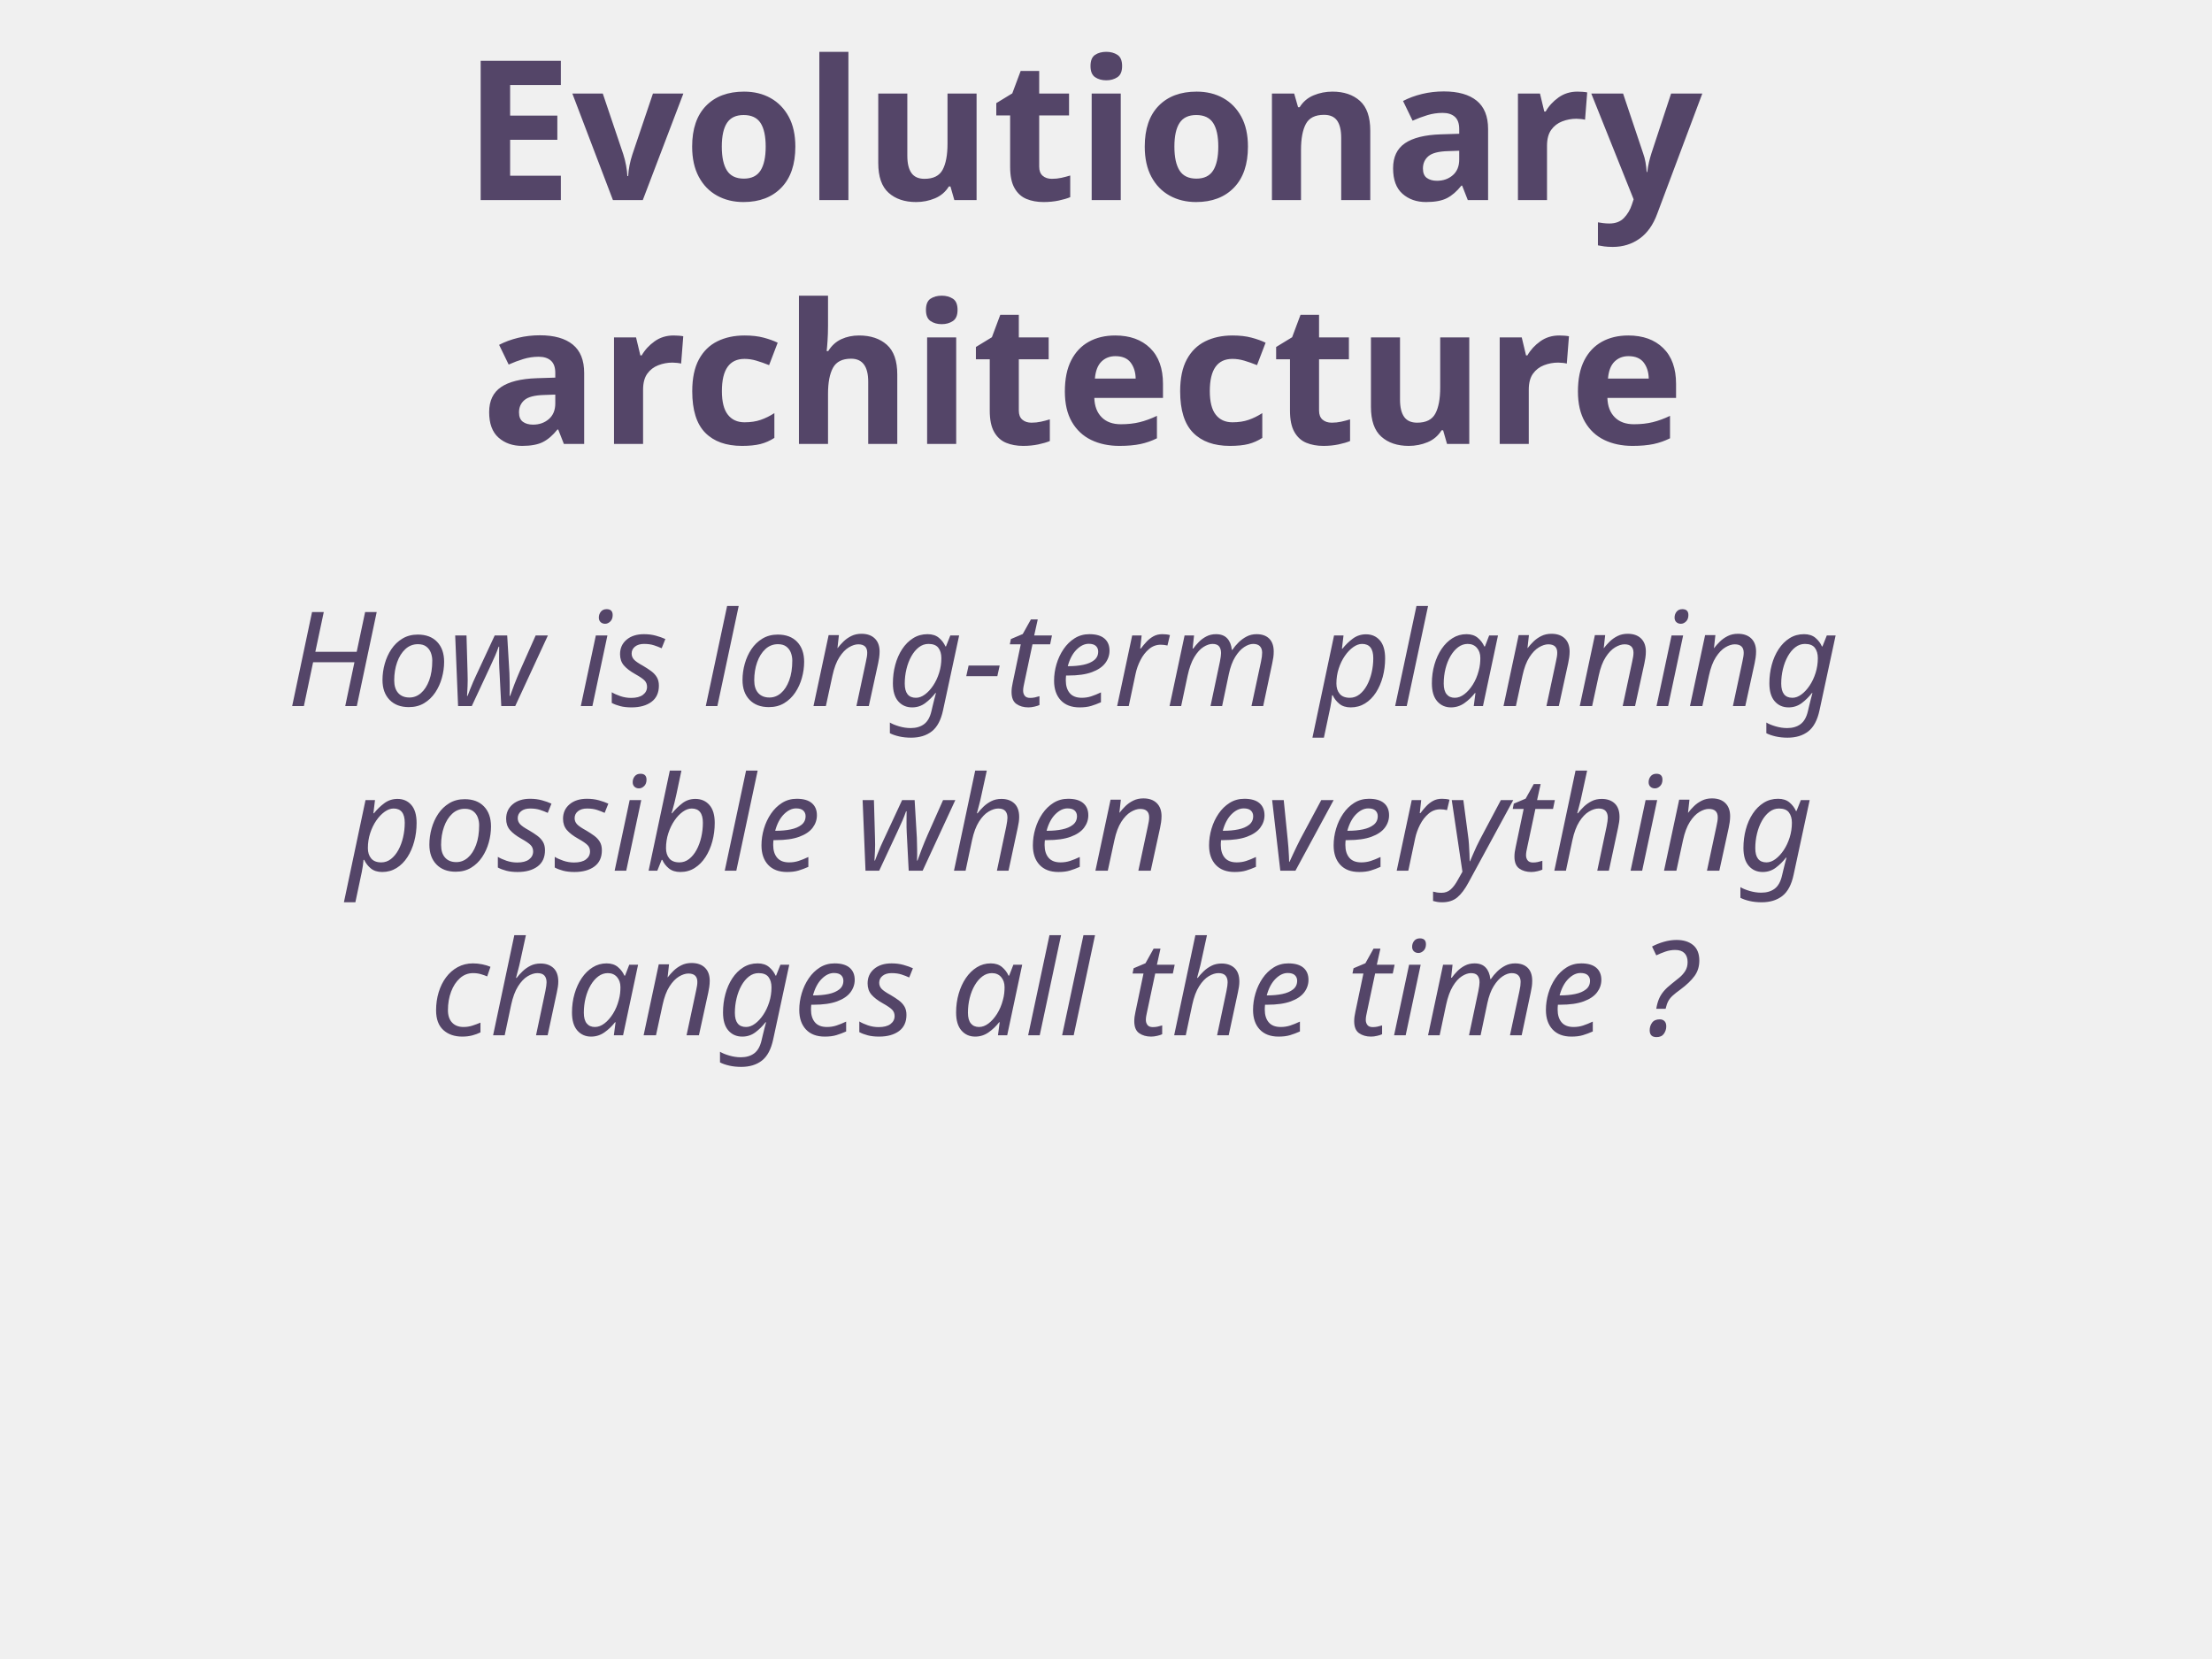
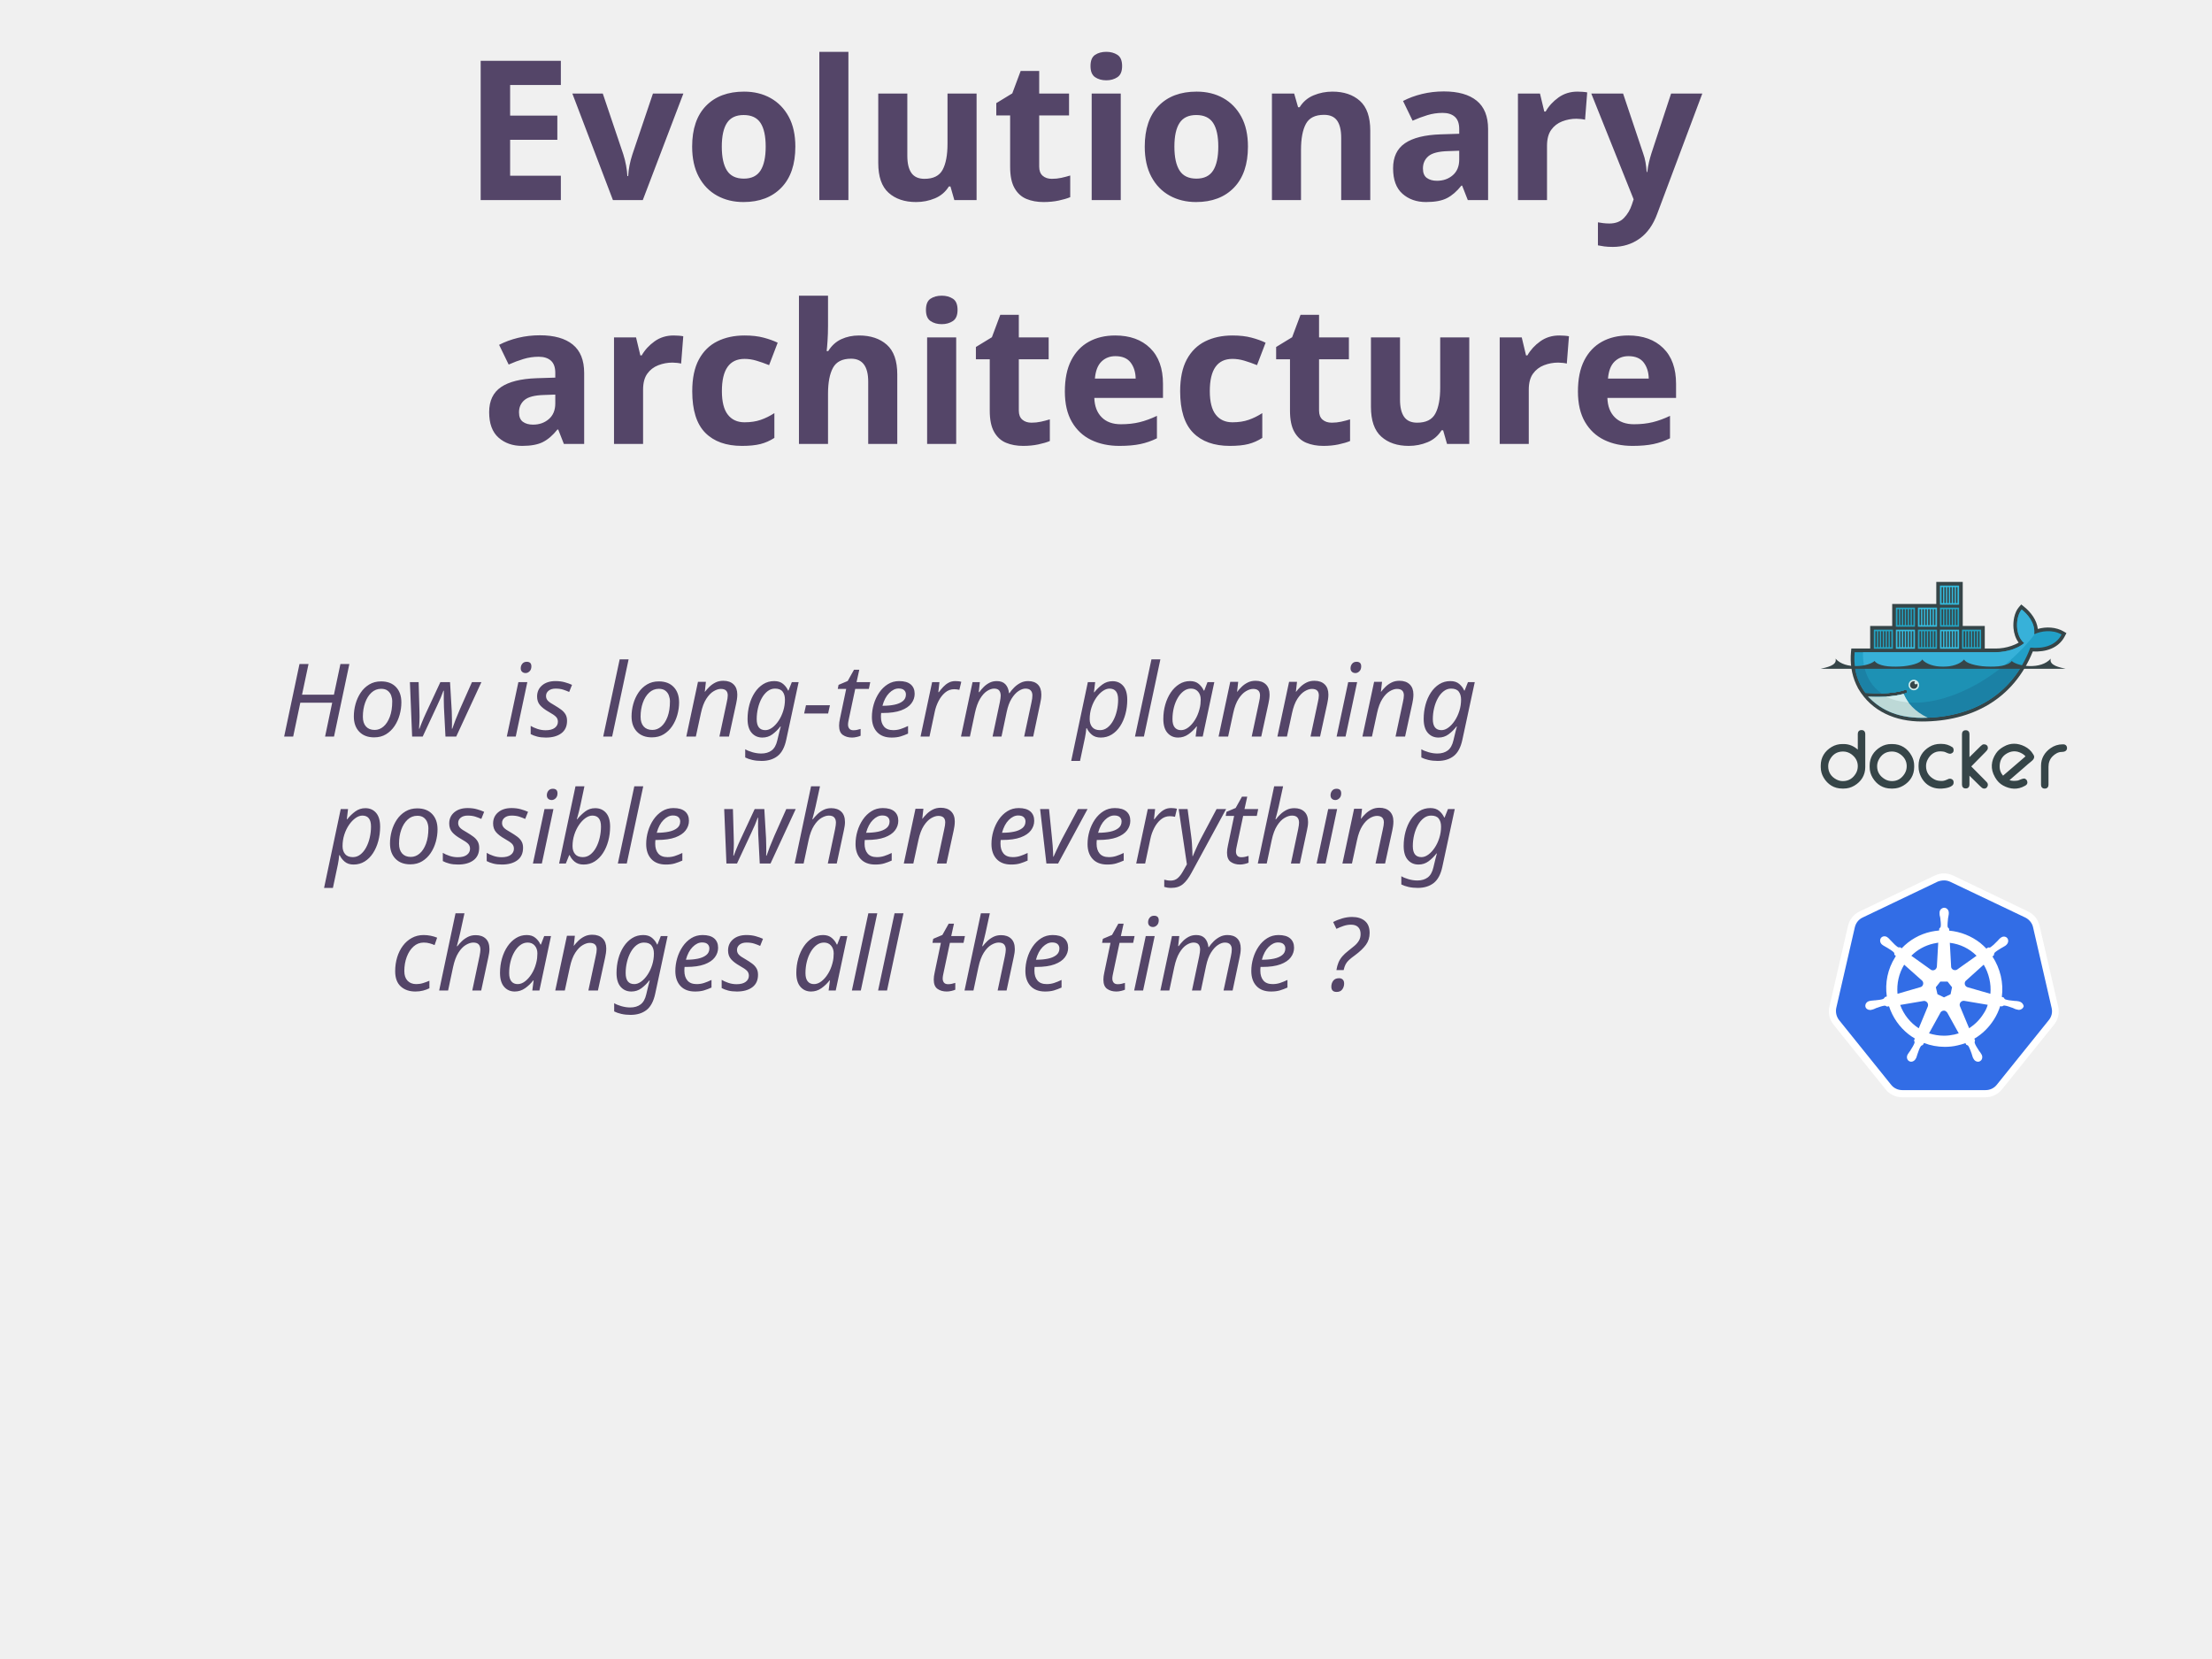
<svg xmlns="http://www.w3.org/2000/svg" width="800mm" height="600mm" viewBox="0 0 2834.646 2125.984" id="svg2" version="1.1">
  <defs id="defs4">
    <marker orient="auto" refY="0" refX="0" id="Arrow1Mend" style="overflow:visible">
      <path id="path4420" d="M 0,0 5,-5 -12.5,0 5,5 Z" style="fill:#00bff0;fill-opacity:1;fill-rule:evenodd;stroke:#00bff0;stroke-width:1pt;stroke-opacity:1" transform="matrix(-0.4,0,0,-0.4,-4,0)" />
    </marker>
    <linearGradient id="b" y2="1.85" x2="57.903" y1="1.85" x1="57.903" gradientTransform="scale(0)" gradientUnits="userSpaceOnUse">
      <stop id="stop4879" offset="0%" stop-color="#41873F" />
      <stop id="stop4881" offset="32.88%" stop-color="#418B3D" />
      <stop id="stop4883" offset="63.52%" stop-color="#419637" />
      <stop id="stop4885" offset="93.19%" stop-color="#3FA92D" />
      <stop id="stop4887" offset="100%" stop-color="#3FAE2A" />
    </linearGradient>
    <path d="m 57.903,1.85 a 5.957,5.957 0 0 0 -5.894,0 L 3.352,29.933 c -1.85,1.04 -2.89,3.005 -2.89,5.085 v 56.286 c 0,2.08 1.156,4.045 2.89,5.085 l 48.657,28.085 a 5.957,5.957 0 0 0 5.894,0 l 48.658,-28.085 c 1.849,-1.04 2.89,-3.005 2.89,-5.085 V 35.019 c 0,-2.08 -1.157,-4.045 -2.89,-5.085 z" id="a" />
    <linearGradient id="d" y2="-4.342" x2="102.805" y1="22.883" x1="59.835" gradientTransform="scale(1.319385,0.7579287)" gradientUnits="userSpaceOnUse">
      <stop id="stop4891" offset="13.76%" stop-color="#41873F" />
      <stop id="stop4893" offset="40.32%" stop-color="#54A044" />
      <stop id="stop4895" offset="71.36%" stop-color="#66B848" />
      <stop id="stop4897" offset="90.81%" stop-color="#6CC04A" />
    </linearGradient>
    <linearGradient id="e" y2="1.396" x2="60.625" y1="1.396" x1="5.463" gradientTransform="scale(1.631816,0.6128141)" gradientUnits="userSpaceOnUse">
      <stop id="stop4900" offset="9.192%" stop-color="#6CC04A" />
      <stop id="stop4902" offset="28.64%" stop-color="#66B848" />
      <stop id="stop4904" offset="59.68%" stop-color="#54A044" />
      <stop id="stop4906" offset="86.24%" stop-color="#41873F" />
    </linearGradient>
    <linearGradient id="f" y2="66.99" x2="120.279" y1="66.99" x1="-1.422" gradientTransform="scale(0.9251478,1.080908)" gradientUnits="userSpaceOnUse">
      <stop id="stop4909" offset="9.192%" stop-color="#6CC04A" />
      <stop id="stop4911" offset="28.64%" stop-color="#66B848" />
      <stop id="stop4913" offset="59.68%" stop-color="#54A044" />
      <stop id="stop4915" offset="86.24%" stop-color="#41873F" />
    </linearGradient>
    <linearGradient id="g" y2="68.392" x2="169.562" y1="68.392" x1="117.947" gradientTransform="scale(0.6549234,1.526896)" gradientUnits="userSpaceOnUse">
      <stop id="stop4918" offset="9.192%" stop-color="#6CC04A" />
      <stop id="stop4920" offset="28.64%" stop-color="#66B848" />
      <stop id="stop4922" offset="59.68%" stop-color="#54A044" />
      <stop id="stop4924" offset="86.24%" stop-color="#41873F" />
    </linearGradient>
    <linearGradient id="h" y2="157.815" x2="81.333" y1="157.815" x1="5.587" gradientTransform="scale(1.317809,0.7588352)" gradientUnits="userSpaceOnUse">
      <stop id="stop4927" offset="9.192%" stop-color="#6CC04A" />
      <stop id="stop4929" offset="28.64%" stop-color="#66B848" />
      <stop id="stop4931" offset="59.68%" stop-color="#54A044" />
      <stop id="stop4933" offset="86.24%" stop-color="#41873F" />
    </linearGradient>
    <linearGradient id="i" y2="213.823" x2="45.653" y1="61.09" x1="92.368" gradientTransform="scale(1.317809,0.7588352)" gradientUnits="userSpaceOnUse">
      <stop id="stop4936" offset="0%" stop-color="#41873F" />
      <stop id="stop4938" offset="32.88%" stop-color="#418B3D" />
      <stop id="stop4940" offset="63.52%" stop-color="#419637" />
      <stop id="stop4942" offset="93.19%" stop-color="#3FA92D" />
      <stop id="stop4944" offset="100%" stop-color="#3FAE2A" />
    </linearGradient>
    <path id="a-8" d="m 57.903,1.85 a 5.957,5.957 0 0 0 -5.894,0 L 3.352,29.933 c -1.85,1.04 -2.89,3.005 -2.89,5.085 v 56.286 c 0,2.08 1.156,4.045 2.89,5.085 l 48.657,28.085 a 5.957,5.957 0 0 0 5.894,0 l 48.658,-28.085 c 1.849,-1.04 2.89,-3.005 2.89,-5.085 V 35.019 c 0,-2.08 -1.157,-4.045 -2.89,-5.085 z" />
    <linearGradient x1="93.628" y1="24.229" gradientTransform="matrix(0.9973,-0.0732,0.0732,0.9973,-6.3155,6.9983)" x2="93.628" gradientUnits="userSpaceOnUse" y2="122.5" id="SVGID_1_">
      <stop id="stop9977" offset="0" style="stop-color:#C56FB4" />
      <stop id="stop9979" offset="1" style="stop-color:#9C2683" />
    </linearGradient>
    <linearGradient x1="123.84" y1="53.573" x2="123.84" gradientUnits="userSpaceOnUse" y2="151.85" id="SVGID_2_" gradientTransform="matrix(0.9375,0,0,0.9375,1331.761,575.3704)">
      <stop id="stop9986" offset="0" style="stop-color:#8BC53F" />
      <stop id="stop9988" offset="1" style="stop-color:#6C9C31" />
    </linearGradient>
    <clipPath id="clipPath3927">
      <path id="path3929" style="fill:none;stroke:#ffffff;stroke-width:103.88" d="m 1486.1,1425.8 a 1043.75,1033.85 0 1 1 -2087.5,0 1043.75,1033.85 0 1 1 2087.5,0 z" transform="matrix(0.89346,0,0,-0.90205,632.34,2313.7)" />
    </clipPath>
    <linearGradient gradientUnits="userSpaceOnUse" gradientTransform="scale(0.8053628,1.241677)" x1="167.517" y1="24.393" x2="160.31" y2="320.034" id="linearGradient-1">
      <stop stop-color="#D9D8DC" offset="0%" id="stop1963" />
      <stop stop-color="#FFFFFF" stop-opacity="0.385" offset="100%" id="stop1965" />
    </linearGradient>
    <linearGradient gradientUnits="userSpaceOnUse" gradientTransform="scale(0.7091312,1.410176)" x1="199.036" y1="21.413" x2="140.071" y2="278.408" id="linearGradient-2">
      <stop stop-color="#8D67AF" stop-opacity="0.672" offset="0%" id="stop1968" />
      <stop stop-color="#9F8DAF" offset="100%" id="stop1970" />
    </linearGradient>
    <linearGradient gradientUnits="userSpaceOnUse" gradientTransform="scale(0.7616447,1.312948)" x1="206.428" y1="100.918" x2="206.428" y2="294.312" id="linearGradient-3">
      <stop stop-color="#26053D" stop-opacity="0.762" offset="0%" id="stop1973" />
      <stop stop-color="#B7B4B4" stop-opacity="0.278" offset="100%" id="stop1975" />
    </linearGradient>
    <linearGradient gradientUnits="userSpaceOnUse" gradientTransform="scale(1.147305,0.8716079)" x1="23.483" y1="171.718" x2="112.931" y2="351.723" id="linearGradient-4">
      <stop stop-color="#91739F" stop-opacity="0.46" offset="0%" id="stop1978" />
      <stop stop-color="#32054F" stop-opacity="0.54" offset="100%" id="stop1980" />
    </linearGradient>
    <linearGradient gradientUnits="userSpaceOnUse" gradientTransform="scale(0.8806872,1.135477)" x1="226.781" y1="317.252" x2="67.804" y2="147.413" id="linearGradient-5">
      <stop stop-color="#463D49" stop-opacity="0.331" offset="0%" id="stop1983" />
      <stop stop-color="#340A50" stop-opacity="0.821" offset="100%" id="stop1985" />
    </linearGradient>
    <linearGradient gradientUnits="userSpaceOnUse" gradientTransform="scale(0.6579671,1.519833)" x1="248.016" y1="88.755" x2="200.705" y2="255.005" id="linearGradient-6">
      <stop stop-color="#715383" stop-opacity="0.145" offset="0%" id="stop1988" />
      <stop stop-color="#F4F4F4" stop-opacity="0.234" offset="100%" id="stop1990" />
    </linearGradient>
    <linearGradient gradientUnits="userSpaceOnUse" gradientTransform="scale(0.5695618,1.755736)" x1="307.564" y1="109.963" x2="156.451" y2="81.527" id="linearGradient-7">
      <stop stop-color="#A5A1A8" stop-opacity="0.356" offset="0%" id="stop1993" />
      <stop stop-color="#370C50" stop-opacity="0.582" offset="100%" id="stop1995" />
    </linearGradient>
    <clipPath id="p.0">
      <path style="clip-rule:nonzero" d="M 0,0 H 437 V 487 H 0 Z" id="path19598" />
    </clipPath>
  </defs>
  <g id="layer1" transform="translate(-1409.797,1126.924)">
    <text xml:space="preserve" style="font-style:normal;font-weight:normal;font-size:20.438px;line-height:125%;font-family:sans-serif;letter-spacing:0px;word-spacing:0px;fill:#544568;fill-opacity:1;stroke:none;stroke-width:0.511px;stroke-linecap:butt;stroke-linejoin:miter;stroke-opacity:1" x="1835.502" y="547.968" id="text1704">
      <tspan id="tspan1702" x="1835.502" y="566.051" style="fill:#544568;fill-opacity:1;stroke-width:0.511px" />
    </text>
    <text xml:space="preserve" style="font-style:normal;font-weight:normal;font-size:20.438px;line-height:1.25;font-family:sans-serif;letter-spacing:0px;word-spacing:0px;fill:#544568;fill-opacity:1;stroke:none;stroke-width:0.511" x="2398.023" y="-91.708" id="text2626">
      <tspan id="tspan2624" x="2398.023" y="-73.625" style="fill:#544568;fill-opacity:1;stroke-width:0.511" />
    </text>
    <text xml:space="preserve" style="font-style:normal;font-variant:normal;font-weight:bold;font-stretch:normal;font-size:67.342px;line-height:1.25;font-family:'Courier 10 Pitch';-inkscape-font-specification:'Courier 10 Pitch Bold';text-align:center;letter-spacing:0px;word-spacing:0px;text-anchor:middle;fill:#544568;fill-opacity:1;stroke:none;stroke-width:1.684" x="2858.549" y="-870.512" id="text1545">
      <tspan x="2858.549" y="-870.512" style="font-style:normal;font-variant:normal;font-weight:bold;font-stretch:normal;font-size:250px;font-family:'Courier 10 Pitch';-inkscape-font-specification:'Courier 10 Pitch Bold';text-align:center;text-anchor:middle;fill:#544568;fill-opacity:1;stroke-width:1.684" id="tspan20274">Evolutionary</tspan>
      <tspan x="2858.549" y="-558.012" style="font-style:normal;font-variant:normal;font-weight:bold;font-stretch:normal;font-size:250px;font-family:'Courier 10 Pitch';-inkscape-font-specification:'Courier 10 Pitch Bold';text-align:center;text-anchor:middle;fill:#544568;fill-opacity:1;stroke-width:1.684" id="tspan20278">architecture</tspan>
      <tspan x="2858.549" y="-403.333" style="font-style:normal;font-variant:normal;font-weight:bold;font-stretch:normal;font-size:323.24px;font-family:'Courier 10 Pitch';-inkscape-font-specification:'Courier 10 Pitch Bold';text-align:center;text-anchor:middle;fill:#544568;fill-opacity:1;stroke-width:1.684" id="tspan15234" />
    </text>
    <flowRoot xml:space="preserve" id="flowRoot1547" style="font-style:normal;font-variant:normal;font-weight:normal;font-stretch:normal;font-size:40px;line-height:1.25;font-family:serif;-inkscape-font-specification:serif;letter-spacing:0px;word-spacing:0px;fill:#544568;fill-opacity:1;stroke:none" transform="matrix(0.5109563,0,0,0.5109563,1391.439,-323.0266)">
      <flowRegion id="flowRegion1549" style="fill:#544568;fill-opacity:1">
        <rect id="rect1551" width="297.174" height="77.947" x="462.811" y="567.494" style="fill:#544568;fill-opacity:1" />
      </flowRegion>
      <flowPara id="flowPara1553" />
    </flowRoot>
    <flowRoot xml:space="preserve" id="flowRoot1559" style="font-style:normal;font-variant:normal;font-weight:normal;font-stretch:normal;font-size:40px;line-height:1.25;font-family:serif;-inkscape-font-specification:serif;letter-spacing:0px;word-spacing:0px;fill:#544568;fill-opacity:1;stroke:none" transform="matrix(0.54502,0,0,0.54502,1016.115,278.991)">
      <flowRegion id="flowRegion1561" style="fill:#544568;fill-opacity:1">
        <rect id="rect1563" width="925.623" height="516.4" x="1081.517" y="431.087" style="fill:#544568;fill-opacity:1" />
      </flowRegion>
      <flowPara id="flowPara1565" />
    </flowRoot>
    <flowRoot xml:space="preserve" id="flowRoot1787" style="font-style:normal;font-variant:normal;font-weight:normal;font-stretch:normal;font-size:40px;line-height:1.25;font-family:serif;-inkscape-font-specification:serif;letter-spacing:0px;word-spacing:0px;fill:#000000;fill-opacity:1;stroke:none" transform="matrix(0.54502,0,0,0.54502,1016.115,278.991)">
      <flowRegion id="flowRegion1789">
        <rect id="rect1791" width="1096.132" height="297.174" x="906.136" y="1585.679" />
      </flowRegion>
      <flowPara id="flowPara1793" />
    </flowRoot>
    <text xml:space="preserve" style="font-style:normal;font-variant:normal;font-weight:normal;font-stretch:normal;font-size:37.5px;line-height:1.25;font-family:serif;-inkscape-font-specification:serif;letter-spacing:0px;word-spacing:0px;fill:#000000;fill-opacity:1;stroke:none;stroke-width:0.938" x="2650.181" y="-133.151" id="text16609">
      <tspan id="tspan16607" x="2650.181" y="-99.973" style="stroke-width:0.938" />
      <tspan x="2650.181" y="-53.098" style="stroke-width:0.938" id="tspan16611" />
    </text>
-     <text xml:space="preserve" style="font-style:normal;font-variant:normal;font-weight:bold;font-stretch:normal;font-size:67.342px;line-height:1.25;font-family:'Courier 10 Pitch';-inkscape-font-specification:'Courier 10 Pitch Bold';text-align:center;letter-spacing:0px;word-spacing:0px;text-anchor:middle;fill:#544568;fill-opacity:1;stroke:none;stroke-width:1.684" x="2833.252" y="-222.103" id="text1545-6">
-       <tspan x="2833.252" y="-222.103" style="font-style:italic;font-variant:normal;font-weight:normal;font-stretch:normal;font-size:168.75px;font-family:'Courier 10 Pitch';-inkscape-font-specification:'Courier 10 Pitch Italic';text-align:center;text-anchor:middle;fill:#544568;fill-opacity:1;stroke-width:1.684" id="tspan20137">How is long-term planning</tspan>
-       <tspan x="2833.252" y="-11.166" style="font-style:italic;font-variant:normal;font-weight:normal;font-stretch:normal;font-size:168.75px;font-family:'Courier 10 Pitch';-inkscape-font-specification:'Courier 10 Pitch Italic';text-align:center;text-anchor:middle;fill:#544568;fill-opacity:1;stroke-width:1.684" id="tspan21997"> possible when everything</tspan>
-       <tspan x="2833.252" y="199.772" style="font-style:italic;font-variant:normal;font-weight:normal;font-stretch:normal;font-size:168.75px;font-family:'Courier 10 Pitch';-inkscape-font-specification:'Courier 10 Pitch Italic';text-align:center;text-anchor:middle;fill:#544568;fill-opacity:1;stroke-width:1.684" id="tspan21999">changes all the time ?</tspan>
-       <tspan x="2833.252" y="322.66" style="font-style:italic;font-variant:normal;font-weight:normal;font-stretch:normal;font-size:168.75px;font-family:'Courier 10 Pitch';-inkscape-font-specification:'Courier 10 Pitch Italic';text-align:center;text-anchor:middle;fill:#544568;fill-opacity:1;stroke-width:1.684" id="tspan15234-0" />
+     <text xml:space="preserve" style="font-style:normal;font-variant:normal;font-weight:bold;font-stretch:normal;font-size:51.948px;line-height:1.25;font-family:'Courier 10 Pitch';-inkscape-font-specification:'Courier 10 Pitch Bold';text-align:center;letter-spacing:0px;word-spacing:0px;text-anchor:middle;fill:#544568;fill-opacity:1;stroke:none;stroke-width:1.299" x="2583.177" y="-183.045" id="text1545-6">
+       <tspan x="2583.177" y="-183.045" style="font-style:italic;font-variant:normal;font-weight:normal;font-stretch:normal;font-size:130.174px;font-family:'Courier 10 Pitch';-inkscape-font-specification:'Courier 10 Pitch Italic';text-align:center;text-anchor:middle;fill:#544568;fill-opacity:1;stroke-width:1.299" id="tspan20137">How is long-term planning</tspan>
+       <tspan x="2583.177" y="-20.327" style="font-style:italic;font-variant:normal;font-weight:normal;font-stretch:normal;font-size:130.174px;font-family:'Courier 10 Pitch';-inkscape-font-specification:'Courier 10 Pitch Italic';text-align:center;text-anchor:middle;fill:#544568;fill-opacity:1;stroke-width:1.299" id="tspan21997"> possible when everything</tspan>
+       <tspan x="2583.177" y="142.39" style="font-style:italic;font-variant:normal;font-weight:normal;font-stretch:normal;font-size:130.174px;font-family:'Courier 10 Pitch';-inkscape-font-specification:'Courier 10 Pitch Italic';text-align:center;text-anchor:middle;fill:#544568;fill-opacity:1;stroke-width:1.299" id="tspan21999">changes all the time ?</tspan>
+       <tspan x="2583.177" y="237.186" style="font-style:italic;font-variant:normal;font-weight:normal;font-stretch:normal;font-size:130.174px;font-family:'Courier 10 Pitch';-inkscape-font-specification:'Courier 10 Pitch Italic';text-align:center;text-anchor:middle;fill:#544568;fill-opacity:1;stroke-width:1.299" id="tspan15234-0" />
    </text>
    <text xml:space="preserve" style="font-style:normal;font-variant:normal;font-weight:normal;font-stretch:normal;font-size:37.5px;line-height:1.25;font-family:serif;-inkscape-font-specification:serif;letter-spacing:0px;word-spacing:0px;fill:#000000;fill-opacity:1;stroke:none;stroke-width:0.938" x="1741.527" y="97.618" id="text20141">
      <tspan id="tspan20139" x="1741.527" y="130.797" style="stroke-width:0.938" />
    </text>
+     <g id="g53364" transform="matrix(1.235255,0,0,1.235255,3742.832,-381.2229)" style="fill:none;fill-rule:evenodd">
+       <path id="path53332" d="m 38.617,173.984 v -16.362 c 0,-2.15 1.344,-3.877 3.57,-3.877 h 0.616 c 2.225,0 3.563,1.729 3.563,3.877 v 34.447 c 0,8.4 -4.15,15.084 -11.382,19.342 a 21.374,21.374 0 0 1 -10.945,2.985 h -1.537 c -8.402,0 -15.077,-4.153 -19.342,-11.38 A 21.314,21.314 0 0 1 0.176,192.069 v -1.535 c 0,-8.403 4.152,-15.083 11.378,-19.349 A 21.298,21.298 0 0 1 22.502,168.2 h 1.537 c 5.686,0 10.51,2.204 14.578,5.784 z M 7.924,191.3 c 0,6.068 2.941,10.63 8.258,13.54 2.15,1.176 4.484,1.808 6.937,1.808 5.956,0 10.374,-2.81 13.421,-7.857 1.417,-2.348 2.077,-4.917 2.077,-7.648 0,-5.26 -2.49,-9.365 -6.729,-12.414 -2.57,-1.848 -5.463,-2.775 -8.618,-2.775 -6.492,0 -11.164,3.28 -13.968,9.106 -0.946,1.97 -1.378,4.061 -1.378,6.24 z m 65.324,-23.1 h 1.074 c 8.978,0 15.806,4.355 20.133,12.192 1.73,3.135 2.656,6.557 2.656,10.142 v 1.535 c 0,8.4 -4.142,15.093 -11.385,19.343 -3.353,1.967 -7.057,2.984 -10.943,2.984 h -1.535 c -8.402,0 -15.079,-4.153 -19.342,-11.38 a 21.316,21.316 0 0 1 -2.987,-10.947 v -1.535 c 0,-8.404 4.169,-15.062 11.377,-19.347 3.351,-1.991 7.058,-2.987 10.952,-2.987 z m -14.58,23.1 c 0,5.89 2.89,10.223 7.865,13.27 2.336,1.43 4.909,2.078 7.638,2.078 5.82,0 10.122,-2.951 13.116,-7.863 1.428,-2.342 2.074,-4.915 2.074,-7.642 0,-5.477 -2.638,-9.661 -7.148,-12.693 -2.471,-1.663 -5.222,-2.496 -8.198,-2.496 -6.492,0 -11.164,3.28 -13.967,9.106 -0.948,1.97 -1.38,4.061 -1.38,6.24 z m 70.656,-14.727 c -1.17,-0.548 -3.36,-0.73 -4.624,-0.778 -6.474,-0.244 -11.158,3.402 -13.906,9.113 -0.949,1.97 -1.382,4.055 -1.382,6.235 0,6.637 3.485,11.284 9.409,14.117 2.164,1.034 4.958,1.23 7.323,1.23 2.08,0 5.02,-1.274 6.866,-2.151 l 0.32,-0.152 h 1.433 l 0.158,0.032 c 1.762,0.367 3.092,1.484 3.092,3.38 v 0.767 c 0,4.718 -8.622,5.798 -11.912,6.028 -11.61,0.803 -20.293,-5.573 -23.603,-16.647 -0.575,-1.923 -0.834,-3.833 -0.834,-5.837 v -1.533 c 0,-8.403 4.17,-15.059 11.377,-19.34 3.351,-1.99 7.057,-2.99 10.95,-2.99 h 1.536 c 4.13,0 7.934,1.173 11.344,3.502 l 0.28,0.194 0.177,0.292 c 0.368,0.61 0.685,1.316 0.685,2.042 v 0.767 c 0,1.978 -1.48,3.042 -3.266,3.386 l -0.148,0.026 h -0.458 c -1.156,0 -3.785,-1.197 -4.817,-1.683 z m 25.134,5.247 c 3.01,-3.014 6.03,-6.022 9.085,-8.986 0.851,-0.827 4.074,-4.327 5.343,-4.327 h 1.388 l 0.158,0.033 c 1.768,0.367 3.092,1.486 3.092,3.386 v 0.766 c 0,1.296 -1.518,2.802 -2.355,3.689 -1.78,1.887 -3.654,3.712 -5.476,5.56 l -9.362,9.504 c 4.031,4.04 8.058,8.083 12.056,12.154 a 313.304,313.304 0 0 1 3.301,3.396 c 0.385,0.405 0.953,0.909 1.276,1.47 0.347,0.526 0.56,1.119 0.56,1.752 v 0.8 l -0.045,0.185 c -0.435,1.768 -1.557,3.194 -3.516,3.194 h -0.617 c -1.282,0 -2.73,-1.45 -3.608,-2.279 -1.81,-1.706 -3.557,-3.5 -5.331,-5.243 l -5.949,-5.84 v 9.334 c 0,2.15 -1.346,3.878 -3.569,3.878 h -0.61 c -2.226,0 -3.57,-1.728 -3.57,-3.878 v -52.596 c 0,-2.15 1.345,-3.87 3.57,-3.87 h 0.61 c 2.223,0 3.569,1.72 3.569,3.87 z m 96.577,-13.313 h 0.77 c 2.324,0 3.875,1.566 3.875,3.877 0,3.208 -3.067,4.029 -5.72,4.029 -3.48,0 -6.803,2.107 -9.202,4.47 -2.991,2.949 -4.3,6.726 -4.3,10.878 v 18.759 c 0,2.15 -1.343,3.876 -3.57,3.876 h -0.612 c -2.227,0 -3.569,-1.725 -3.569,-3.876 v -19.836 c 0,-7.617 3.708,-13.835 9.89,-18.196 3.691,-2.605 7.919,-3.98 12.438,-3.98 z m -55.074,37.176 c 2.82,0.985 6.035,0.844 8.928,0.34 1.48,-0.629 5.264,-2.28 6.656,-2.038 l 0.217,0.037 0.2,0.098 c 0.85,0.412 1.661,0.995 2.095,1.86 1.014,2.027 0.527,4.065 -1.465,5.216 l -0.663,0.383 c -7.35,4.242 -15.168,3.654 -22.495,-0.308 -3.503,-1.894 -6.183,-4.705 -8.16,-8.132 l -0.462,-0.801 c -4.719,-8.172 -4.082,-16.768 1.24,-24.539 1.837,-2.686 4.238,-4.761 7.045,-6.384 l 1.062,-0.613 c 6.922,-3.996 14.341,-3.722 21.45,-0.215 3.823,1.886 6.92,4.697 9.054,8.394 l 0.384,0.666 c 1.55,2.686 -0.458,5.026 -2.531,6.626 -2.406,1.856 -4.835,4.09 -7.141,6.08 -5.142,4.439 -10.276,8.888 -15.414,13.33 z m -6.655,-4.674 c 5.75,-4.93 11.502,-9.865 17.237,-14.816 1.96,-1.69 4.109,-3.444 6.053,-5.221 -1.56,-1.966 -4.166,-3.383 -6.38,-4.228 -4.47,-1.703 -8.877,-1.131 -12.976,1.235 -5.365,3.098 -7.65,8.031 -7.45,14.17 0.08,2.418 0.73,4.748 2.013,6.805 0.452,0.725 0.957,1.406 1.503,2.055 z M 147.488,45.732 h 22.866 v 23.375 h 11.561 c 5.34,0 10.831,-0.951 15.887,-2.664 2.485,-0.843 5.273,-2.015 7.724,-3.49 -3.228,-4.214 -4.876,-9.535 -5.36,-14.78 -0.66,-7.135 0.78,-16.421 5.608,-22.005 l 2.404,-2.78 2.864,2.303 c 7.211,5.793 13.276,13.889 14.345,23.118 8.683,-2.554 18.878,-1.95 26.531,2.467 l 3.14,1.812 -1.652,3.226 C 246.933,68.946 233.4,72.86 220.17,72.167 c -19.797,49.309 -62.898,72.653 -115.157,72.653 -27,0 -51.77,-10.093 -65.876,-34.047 l -0.231,-0.39 -2.055,-4.182 C 32.083,95.657 30.499,84.106 31.573,72.564 l 0.323,-3.457 H 51.45 V 45.732 H 74.315 V 22.866 h 45.733 V 0 h 27.44 v 45.732" style="fill:#364548" />
+       <path id="path53334" d="m 221.57,54.38 c 1.533,-11.916 -7.384,-21.275 -12.914,-25.719 -6.373,7.368 -7.363,26.678 2.635,34.808 -5.58,4.956 -17.337,9.448 -29.376,9.448 H 35.37 c -1.17,12.567 1.036,24.14 6.075,34.045 l 1.667,3.05 a 56.536,56.536 0 0 0 3.455,5.184 c 6.025,0.387 11.58,0.52 16.662,0.408 h 0.002 c 9.987,-0.22 18.136,-1.4 24.312,-3.54 a 1.761,1.761 0 0 1 1.153,3.326 c -0.822,0.286 -1.678,0.552 -2.562,0.805 h -0.003 c -4.863,1.389 -10.078,2.323 -16.806,2.738 0.4,0.007 -0.416,0.06 -0.418,0.06 -0.229,0.015 -0.517,0.048 -0.747,0.06 -2.648,0.149 -5.506,0.18 -8.428,0.18 -3.196,0 -6.343,-0.06 -9.862,-0.24 l -0.09,0.06 c 12.21,13.724 31.302,21.955 55.234,21.955 50.648,0 93.608,-22.452 112.632,-72.857 13.496,1.385 26.467,-2.057 32.367,-13.575 -9.398,-5.423 -21.484,-3.694 -28.443,-0.196" style="fill:#22a0c8" />
+       <path id="path53336" d="m 221.57,54.38 c 1.533,-11.916 -7.384,-21.275 -12.914,-25.719 -6.373,7.368 -7.363,26.678 2.635,34.808 -5.58,4.956 -17.337,9.448 -29.376,9.448 H 44.048 c -0.598,19.246 6.544,33.855 19.18,42.687 h 0.003 c 9.987,-0.22 18.136,-1.4 24.312,-3.54 a 1.761,1.761 0 0 1 1.153,3.326 c -0.822,0.286 -1.678,0.552 -2.562,0.805 h -0.003 c -4.863,1.389 -10.526,2.443 -17.254,2.858 -0.002,0 -0.163,-0.155 -0.165,-0.155 17.237,8.842 42.23,8.81 70.885,-2.197 32.13,-12.344 62.029,-35.86 82.89,-62.757 -0.314,0.142 -0.62,0.287 -0.917,0.436" style="fill:#37b1d9" />
+       <path id="path53338" d="m 35.645,88.186 c 0.91,6.732 2.88,13.035 5.8,18.776 l 1.667,3.05 a 56.432,56.432 0 0 0 3.455,5.184 c 6.026,0.387 11.581,0.52 16.664,0.408 9.987,-0.22 18.136,-1.4 24.312,-3.54 a 1.761,1.761 0 0 1 1.153,3.326 c -0.822,0.286 -1.678,0.552 -2.562,0.805 h -0.003 c -4.863,1.389 -10.496,2.383 -17.224,2.799 -0.231,0.014 -0.634,0.017 -0.867,0.03 -2.646,0.148 -5.475,0.239 -8.398,0.239 -3.195,0 -6.463,-0.061 -9.98,-0.24 12.21,13.724 31.42,21.985 55.352,21.985 43.36,0 81.084,-16.458 102.979,-52.822 H 35.645" style="fill:#1b81a5" />
+       <path id="path53340" d="m 45.367,88.186 c 2.592,11.82 8.821,21.099 17.864,27.418 9.987,-0.22 18.136,-1.4 24.312,-3.54 a 1.761,1.761 0 0 1 1.153,3.326 c -0.822,0.286 -1.678,0.552 -2.562,0.805 h -0.003 c -4.863,1.389 -10.615,2.383 -17.344,2.799 17.236,8.84 42.157,8.713 70.81,-2.293 17.334,-6.66 34.017,-16.574 48.984,-28.515 H 45.367" style="fill:#1d91b4" />
+       <path id="path53342" d="M 55.26,49.543 H 75.078 V 69.361 H 55.26 Z m 1.651,1.652 h 1.564 V 67.71 h -1.564 z m 2.94,0 h 1.627 V 67.71 H 59.852 V 51.195 Z m 3.002,0 H 64.48 V 67.71 h -1.627 z m 3.004,0 h 1.626 V 67.71 h -1.626 z m 3.003,0 h 1.626 V 67.71 H 68.86 Z m 3.002,0 h 1.565 V 67.71 H 71.862 Z M 78.126,26.677 H 97.945 V 46.494 H 78.125 V 26.677 Z m 1.652,1.652 h 1.563 v 16.514 h -1.563 z m 2.94,0 h 1.626 V 44.843 H 82.719 V 28.329 Z m 3.002,0 h 1.626 V 44.843 H 85.72 Z m 3.003,0 h 1.626 v 16.514 h -1.626 z m 3.003,0 h 1.627 v 16.514 h -1.627 z m 3.002,0 h 1.566 v 16.514 h -1.566 z" style="fill:#23a3c2" />
+       <path id="path53344" d="M 78.126,49.543 H 97.945 V 69.361 H 78.125 V 49.543 Z m 1.652,1.652 h 1.563 V 67.71 h -1.563 z m 2.94,0 h 1.626 V 67.71 H 82.719 V 51.195 Z m 3.002,0 h 1.626 V 67.71 H 85.72 Z m 3.003,0 h 1.626 V 67.71 h -1.626 z m 3.003,0 h 1.627 V 67.71 h -1.627 z m 3.002,0 h 1.566 V 67.71 h -1.566 z" style="fill:#34bbde" />
+       <path id="path53346" d="m 100.993,49.543 h 19.818 v 19.818 h -19.818 z m 1.651,1.652 h 1.563 V 67.71 h -1.563 z m 2.94,0 h 1.626 V 67.71 h -1.626 z m 3.003,0 h 1.626 V 67.71 h -1.626 z m 3.003,0 h 1.626 V 67.71 h -1.626 z m 3.002,0 h 1.628 V 67.71 h -1.628 z m 3.003,0 h 1.564 V 67.71 h -1.564 z" style="fill:#23a3c2" />
+       <path id="path53348" d="m 100.993,26.677 h 19.818 v 19.817 h -19.818 z m 1.651,1.652 h 1.563 v 16.514 h -1.563 z m 2.94,0 h 1.626 v 16.514 h -1.626 z m 3.003,0 h 1.626 v 16.514 h -1.626 z m 3.003,0 h 1.626 v 16.514 h -1.626 z m 3.002,0 h 1.628 v 16.514 h -1.628 z m 3.003,0 h 1.564 v 16.514 h -1.564 z m 6.264,21.214 h 19.818 v 19.818 h -19.818 z m 1.652,1.652 h 1.563 V 67.71 h -1.563 z m 2.94,0 h 1.626 V 67.71 h -1.626 z m 3.002,0 h 1.626 V 67.71 h -1.626 z m 3.003,0 h 1.627 V 67.71 h -1.627 z m 3.003,0 h 1.627 V 67.71 h -1.627 z m 3.003,0 h 1.564 V 67.71 h -1.564 z" style="fill:#34bbde" />
+       <path id="path53350" d="m 123.859,26.677 h 19.818 v 19.817 h -19.818 z m 1.652,1.652 h 1.563 v 16.514 h -1.563 z m 2.94,0 h 1.626 v 16.514 h -1.626 z m 3.002,0 h 1.626 v 16.514 h -1.626 z m 3.003,0 h 1.627 v 16.514 h -1.627 z m 3.003,0 h 1.627 v 16.514 h -1.627 z m 3.003,0 h 1.564 v 16.514 h -1.564 z" style="fill:#23a3c2" />
+       <path id="path53352" d="m 123.859,3.81 h 19.818 v 19.82 h -19.818 z m 1.652,1.651 h 1.563 v 16.516 h -1.563 V 5.46 Z m 2.94,0 h 1.626 v 16.516 h -1.626 V 5.46 Z m 3.002,0 h 1.626 v 16.516 h -1.626 V 5.46 Z m 3.003,0 h 1.627 v 16.516 h -1.627 V 5.46 Z m 3.003,0 h 1.627 v 16.516 h -1.627 V 5.46 Z m 3.003,0 h 1.564 v 16.516 h -1.564 V 5.46 Z" style="fill:#34bbde" />
+       <path id="path53354" d="m 146.725,49.543 h 19.818 v 19.818 h -19.818 z m 1.65,1.652 h 1.565 V 67.71 h -1.564 V 51.195 Z m 2.94,0 h 1.627 V 67.71 h -1.626 V 51.195 Z m 3.004,0 h 1.627 V 67.71 h -1.627 z m 3.002,0 h 1.627 V 67.71 h -1.627 z m 3.004,0 h 1.626 V 67.71 h -1.626 z m 3.002,0 h 1.564 V 67.71 h -1.564 z" style="fill:#23a3c2" />
+       <path id="path53356" d="m 96.704,101.492 a 5.468,5.468 0 1 1 -0.002,10.935 5.468,5.468 0 0 1 0.002,-10.935" style="fill:#d3ecec" />
+       <path id="path53358" d="m 96.704,103.043 c 0.5,0 0.977,0.094 1.417,0.265 a 1.598,1.598 0 0 0 0.798,2.98 c 0.605,0 1.13,-0.335 1.402,-0.831 a 3.915,3.915 0 1 1 -3.617,-2.414 M 0,90.162 h 254.327 c -5.537,-1.404 -17.52,-3.302 -15.544,-10.56 -10.07,11.652 -34.353,8.175 -40.482,2.43 -6.824,9.898 -46.554,6.135 -49.325,-1.576 -8.556,10.041 -35.067,10.041 -43.623,0 -2.773,7.711 -42.502,11.474 -49.327,1.575 -6.128,5.746 -30.41,9.223 -40.48,-2.428 C 17.522,86.86 5.539,88.758 0,90.163" style="fill:#364548" />
+       <path id="path53360" d="m 111.237,140.89 c -13.54,-6.425 -20.971,-15.16 -25.106,-24.694 -5.03,1.435 -11.075,2.353 -18.1,2.747 -2.646,0.148 -5.43,0.224 -8.35,0.224 -3.368,0 -6.917,-0.1 -10.643,-0.297 12.417,12.41 27.692,21.964 55.976,22.138 2.088,0 4.16,-0.04 6.223,-0.118" style="fill:#bdd9d7" />
+       <path id="path53362" d="m 91.16,124.994 c -1.873,-2.543 -3.69,-5.739 -5.026,-8.8 -5.03,1.437 -11.077,2.355 -18.103,2.75 4.826,2.619 11.727,5.046 23.13,6.05" style="fill:#d3ecec" />
+     </g>
+     <g id="g53483" transform="matrix(1.15318,0,0,1.15318,3752.855,-7.849465)">
+       <path id="path53466" d="m 82.085,244.934 c -5.946,0 -11.561,-2.642 -15.36,-7.432 L 8.92,165.657 C 5.121,160.867 3.635,154.757 5.121,148.81 L 25.766,59.128 C 27.087,53.182 31.051,48.392 36.502,45.75 L 120.073,5.78 c 2.643,-1.32 5.616,-1.981 8.589,-1.981 2.973,0 5.945,0.66 8.588,1.982 l 83.572,39.804 c 5.45,2.642 9.414,7.432 10.735,13.378 l 20.645,89.682 c 1.322,5.946 0,12.057 -3.798,16.847 l -57.807,71.845 c -3.799,4.624 -9.414,7.432 -15.36,7.432 l -93.15,0.165 z" style="fill:#326de6" />
+       <path id="path53468" d="m 128.495,7.928 c 2.313,0 4.625,0.495 6.772,1.486 l 83.572,39.804 c 4.294,2.147 7.597,6.111 8.588,10.736 l 20.645,89.682 c 1.156,4.79 0,9.745 -3.138,13.543 l -57.806,71.846 c -2.973,3.798 -7.598,5.945 -12.387,5.945 H 82.085 c -4.79,0 -9.414,-2.147 -12.387,-5.945 L 11.892,163.179 C 8.919,159.381 7.762,154.426 8.754,149.636 L 29.399,59.954 c 1.156,-4.79 4.294,-8.754 8.588,-10.736 L 121.56,9.25 c 2.147,-0.826 4.624,-1.321 6.936,-1.321 z m 0,-7.763 c -3.468,0 -6.936,0.826 -10.24,2.312 l -83.571,39.97 c -6.607,3.138 -11.231,8.918 -12.883,16.02 L 1.156,148.15 c -1.651,7.102 0,14.369 4.625,20.15 l 57.806,71.845 c 4.46,5.615 11.231,8.753 18.333,8.753 h 92.655 c 7.102,0 13.874,-3.138 18.333,-8.753 l 57.807,-71.846 c 4.624,-5.615 6.276,-13.047 4.624,-20.15 L 234.694,58.467 c -1.651,-7.102 -6.276,-12.882 -12.882,-16.02 L 138.57,2.476 C 135.432,0.991 131.964,0.165 128.495,0.165 Z" style="fill:#ffffff" />
+       <path id="path53470" d="m 212.232,142.534 c -0.165,0 -0.165,0 0,0 h -0.165 c -0.165,0 -0.33,0 -0.33,-0.165 -0.33,0 -0.66,-0.165 -0.991,-0.165 -1.156,-0.165 -2.147,-0.33 -3.138,-0.33 -0.496,0 -0.991,0 -1.652,-0.166 h -0.165 c -3.468,-0.33 -6.276,-0.66 -8.919,-1.486 -1.156,-0.496 -1.486,-1.156 -1.817,-1.817 0,-0.165 -0.165,-0.165 -0.165,-0.33 l -2.147,-0.66 a 65.33,65.33 0 0 0 -1.156,-23.289 68.054,68.054 0 0 0 -9.249,-21.636 l 1.652,-1.486 v -0.33 c 0,-0.826 0.165,-1.652 0.825,-2.478 1.982,-1.817 4.46,-3.303 7.433,-5.12 0.495,-0.33 0.99,-0.495 1.486,-0.826 0.991,-0.495 1.817,-0.99 2.808,-1.651 0.165,-0.165 0.495,-0.33 0.826,-0.66 0.165,-0.166 0.33,-0.166 0.33,-0.331 2.312,-1.982 2.808,-5.285 1.156,-7.433 -0.826,-1.156 -2.312,-1.816 -3.799,-1.816 -1.32,0 -2.477,0.495 -3.633,1.321 l -0.33,0.33 c -0.33,0.165 -0.496,0.496 -0.826,0.661 -0.826,0.826 -1.487,1.486 -2.147,2.312 -0.33,0.33 -0.66,0.826 -1.156,1.156 -2.313,2.478 -4.46,4.46 -6.607,5.946 -0.495,0.33 -0.99,0.496 -1.486,0.496 -0.33,0 -0.661,0 -0.991,-0.166 h -0.33 l -1.983,1.322 c -2.147,-2.312 -4.459,-4.294 -6.771,-6.276 A 65.958,65.958 0 0 0 134.276,63.752 l -0.165,-2.147 -0.33,-0.33 c -0.496,-0.496 -1.156,-0.991 -1.322,-2.147 -0.165,-2.643 0.166,-5.616 0.496,-8.919 v -0.165 c 0,-0.496 0.165,-1.156 0.33,-1.652 0.165,-0.99 0.33,-1.982 0.496,-3.138 v -1.486 c 0,-2.973 -2.313,-5.45 -5.12,-5.45 -1.322,0 -2.643,0.66 -3.634,1.651 -0.99,0.991 -1.486,2.312 -1.486,3.799 v 1.321 c 0,1.156 0.165,2.147 0.495,3.138 0.165,0.496 0.165,0.991 0.33,1.652 v 0.165 c 0.33,3.303 0.826,6.276 0.496,8.919 -0.165,1.156 -0.826,1.651 -1.321,2.147 l -0.33,0.33 -0.166,2.147 c -2.973,0.33 -5.946,0.66 -8.919,1.321 -12.717,2.808 -23.948,9.25 -32.701,18.498 L 79.773,82.25 h -0.33 c -0.33,0 -0.661,0.165 -0.991,0.165 -0.496,0 -0.991,-0.165 -1.487,-0.495 -2.147,-1.486 -4.294,-3.634 -6.606,-6.111 -0.33,-0.33 -0.66,-0.826 -1.156,-1.156 C 68.542,73.827 67.881,73.166 67.055,72.341 66.89,72.175 66.56,72.011 66.23,71.68 66.065,71.515 65.9,71.515 65.9,71.35 a 5.772,5.772 0 0 0 -3.634,-1.322 c -1.487,0 -2.973,0.661 -3.799,1.817 -1.652,2.147 -1.156,5.45 1.156,7.432 0.165,0 0.165,0.166 0.33,0.166 0.33,0.165 0.496,0.495 0.826,0.66 0.991,0.66 1.817,1.156 2.808,1.652 0.496,0.165 0.991,0.495 1.487,0.826 2.972,1.816 5.45,3.303 7.432,5.12 0.826,0.825 0.826,1.651 0.826,2.477 v 0.33 l 1.651,1.487 c -0.33,0.495 -0.66,0.826 -0.826,1.321 -8.258,13.048 -11.396,28.408 -9.249,43.603 l -2.147,0.66 c 0,0.166 -0.165,0.166 -0.165,0.33 -0.33,0.661 -0.826,1.322 -1.817,1.817 -2.477,0.826 -5.45,1.157 -8.918,1.487 h -0.166 c -0.495,0 -1.156,0 -1.651,0.165 -0.991,0 -1.982,0.165 -3.138,0.33 -0.33,0 -0.66,0.166 -0.991,0.166 -0.165,0 -0.33,0 -0.496,0.165 -2.973,0.66 -4.79,3.468 -4.294,6.11 0.496,2.313 2.643,3.8 5.285,3.8 0.496,0 0.826,0 1.322,-0.166 0.165,0 0.33,0 0.33,-0.165 0.33,0 0.66,-0.165 0.99,-0.165 1.157,-0.33 1.983,-0.66 2.974,-1.156 0.495,-0.165 0.99,-0.496 1.486,-0.66 h 0.165 c 3.138,-1.157 5.946,-2.148 8.589,-2.478 h 0.33 c 0.991,0 1.652,0.495 2.147,0.826 0.165,0 0.165,0.165 0.33,0.165 l 2.313,-0.33 c 3.964,12.221 11.561,23.122 21.636,31.05 2.312,1.816 4.624,3.303 7.102,4.79 l -0.991,2.146 c 0,0.166 0.165,0.166 0.165,0.33 0.33,0.661 0.66,1.487 0.33,2.643 -0.99,2.478 -2.477,4.955 -4.294,7.763 v 0.165 c -0.33,0.496 -0.66,0.826 -0.99,1.321 -0.661,0.826 -1.157,1.652 -1.818,2.643 -0.165,0.165 -0.33,0.495 -0.495,0.826 0,0.165 -0.165,0.33 -0.165,0.33 -1.321,2.808 -0.33,5.946 2.147,7.102 0.66,0.33 1.321,0.496 1.982,0.496 1.982,0 3.964,-1.322 4.955,-3.139 0,-0.165 0.165,-0.33 0.165,-0.33 0.165,-0.33 0.33,-0.66 0.495,-0.826 0.496,-1.156 0.661,-1.982 0.991,-2.973 l 0.496,-1.486 c 1.156,-3.303 1.982,-5.946 3.468,-8.258 0.66,-0.991 1.487,-1.156 2.147,-1.487 0.165,0 0.165,0 0.33,-0.165 l 1.157,-2.147 c 7.267,2.808 15.195,4.294 23.122,4.294 4.79,0 9.745,-0.495 14.37,-1.651 a 73.402,73.402 0 0 0 8.588,-2.478 l 0.99,1.817 c 0.166,0 0.166,0 0.331,0.165 0.826,0.165 1.486,0.496 2.147,1.487 1.321,2.312 2.312,5.12 3.468,8.258 v 0.165 l 0.496,1.486 c 0.33,0.991 0.495,1.982 0.99,2.973 0.166,0.33 0.331,0.496 0.496,0.826 0,0.165 0.166,0.33 0.166,0.33 0.99,1.982 2.972,3.139 4.954,3.139 0.661,0 1.322,-0.166 1.982,-0.496 1.156,-0.66 2.147,-1.652 2.478,-2.973 0.33,-1.321 0.33,-2.808 -0.33,-4.129 0,-0.165 -0.166,-0.165 -0.166,-0.33 -0.165,-0.33 -0.33,-0.66 -0.495,-0.826 -0.496,-0.991 -1.156,-1.817 -1.817,-2.643 -0.33,-0.495 -0.66,-0.825 -0.99,-1.32 v -0.166 c -1.818,-2.808 -3.47,-5.285 -4.295,-7.763 -0.33,-1.156 0,-1.816 0.165,-2.642 0,-0.165 0.165,-0.165 0.165,-0.33 l -0.826,-1.982 c 8.754,-5.12 16.186,-12.388 21.802,-21.306 2.973,-4.625 5.285,-9.745 6.936,-14.865 l 1.982,0.33 c 0.166,0 0.166,-0.165 0.33,-0.165 0.661,-0.33 1.157,-0.825 2.148,-0.825 h 0.33 c 2.643,0.33 5.45,1.32 8.589,2.477 h 0.165 c 0.495,0.165 0.99,0.495 1.486,0.66 0.991,0.496 1.817,0.826 2.973,1.157 0.33,0 0.66,0.165 0.991,0.165 0.165,0 0.33,0 0.495,0.165 0.496,0.165 0.826,0.165 1.322,0.165 2.477,0 4.624,-1.651 5.285,-3.798 0,-1.982 -1.817,-4.625 -4.79,-5.45 z m -76.47,-8.093 -7.267,3.469 -7.267,-3.469 -1.816,-7.762 4.954,-6.276 h 8.093 l 4.955,6.276 -1.651,7.762 z m 43.108,-17.176 a 52.078,52.078 0 0 1 1.156,16.68 l -25.27,-7.266 c -2.312,-0.66 -3.633,-2.973 -3.138,-5.285 0.165,-0.661 0.496,-1.322 0.991,-1.817 l 19.985,-18.003 c 2.807,4.625 4.954,9.91 6.276,15.69 z m -14.204,-25.6 -21.636,15.36 c -1.817,1.156 -4.295,0.825 -5.781,-0.991 -0.495,-0.496 -0.66,-1.157 -0.826,-1.817 l -1.486,-26.922 a 50.13,50.13 0 0 1 29.729,14.37 z M 116.769,78.12 c 1.817,-0.33 3.468,-0.66 5.285,-0.99 l -1.486,26.425 c -0.165,2.312 -1.982,4.294 -4.46,4.294 -0.66,0 -1.486,-0.165 -1.982,-0.495 L 92.16,91.665 c 6.772,-6.772 15.195,-11.397 24.609,-13.544 z m -32.537,23.453 19.654,17.507 c 1.817,1.487 1.982,4.294 0.496,6.111 -0.496,0.66 -1.156,1.156 -1.982,1.322 l -25.6,7.432 c -0.991,-11.231 1.486,-22.627 7.432,-32.372 z m -4.46,44.759 26.262,-4.46 c 2.147,-0.165 4.129,1.322 4.624,3.469 0.165,0.99 0.165,1.817 -0.165,2.643 l -10.075,24.278 c -9.249,-5.946 -16.681,-15.03 -20.645,-25.93 z m 60.285,32.867 c -3.799,0.826 -7.598,1.321 -11.562,1.321 -5.78,0 -11.396,-0.99 -16.68,-2.642 l 13.047,-23.618 c 1.321,-1.487 3.468,-2.147 5.285,-1.156 a 7.04,7.04 0 0 1 1.982,1.816 l 12.717,22.958 c -1.486,0.495 -3.138,0.826 -4.79,1.321 z m 32.206,-22.957 c -4.129,6.606 -9.58,11.891 -15.855,16.02 l -10.405,-24.94 c -0.496,-1.981 0.33,-4.128 2.312,-5.12 0.66,-0.33 1.486,-0.495 2.312,-0.495 l 26.426,4.46 c -0.991,3.633 -2.643,6.937 -4.79,10.075 z" style="fill:#ffffff" />
+     </g>
  </g>
  <style id="style2996" type="text/css">
	.st0{fill:#DAF4CC;}
	.st1{fill:#6AAF4E;stroke:#424242;stroke-width:1.779;stroke-miterlimit:10;}
	.st2{fill:#FFFFFF;stroke:#424242;stroke-width:1.779;stroke-miterlimit:10;}
	.st3{fill:#424242;}
	.st4{fill:#FFFFFF;stroke:#424242;stroke-width:1.726;stroke-miterlimit:10;}
	.st5{fill:none;stroke:#424242;stroke-width:2;stroke-miterlimit:10;}
	.st6{fill:#FFFFFF;stroke:#424242;stroke-width:2;stroke-miterlimit:10;}
	.st7{fill:#87D05F;}
	.st8{fill:#67B145;}
	.st9{fill:none;stroke:#424242;stroke-width:7;stroke-miterlimit:10;}
	.st10{fill:#FFFFFF;}
	.st11{fill:#6AAF4E;stroke:#6AAF4E;stroke-miterlimit:10;}
	.st12{fill:#424242;stroke:#424242;stroke-miterlimit:10;}
	.st13{fill:#6AAF4E;}
	.st14{fill:none;stroke:#6AAF4E;stroke-width:5;stroke-miterlimit:10;}
	.st15{fill:#FFFFFF;stroke:#6AAF4E;stroke-width:5;stroke-miterlimit:10;}
	.st16{fill:#68B245;}
	.st17{fill:none;stroke:#68B245;stroke-width:5;stroke-miterlimit:10;}
	.st18{fill:none;stroke:#6AAF4E;stroke-width:5;stroke-linecap:square;stroke-linejoin:round;stroke-miterlimit:10;}
	.st19{display:none;}
	.st20{display:inline;fill:none;stroke:#6AAF4E;stroke-width:4.171;stroke-miterlimit:10;}
	.st21{display:inline;fill:none;stroke:#6AAF4E;stroke-width:4;stroke-miterlimit:10;}
	.st22{display:inline;fill:#6AAF4E;}
	.st23{fill:none;stroke:#6AAF4E;stroke-width:4.224;stroke-miterlimit:10;}
	.st24{fill:#4BA647;}
</style>
</svg>
